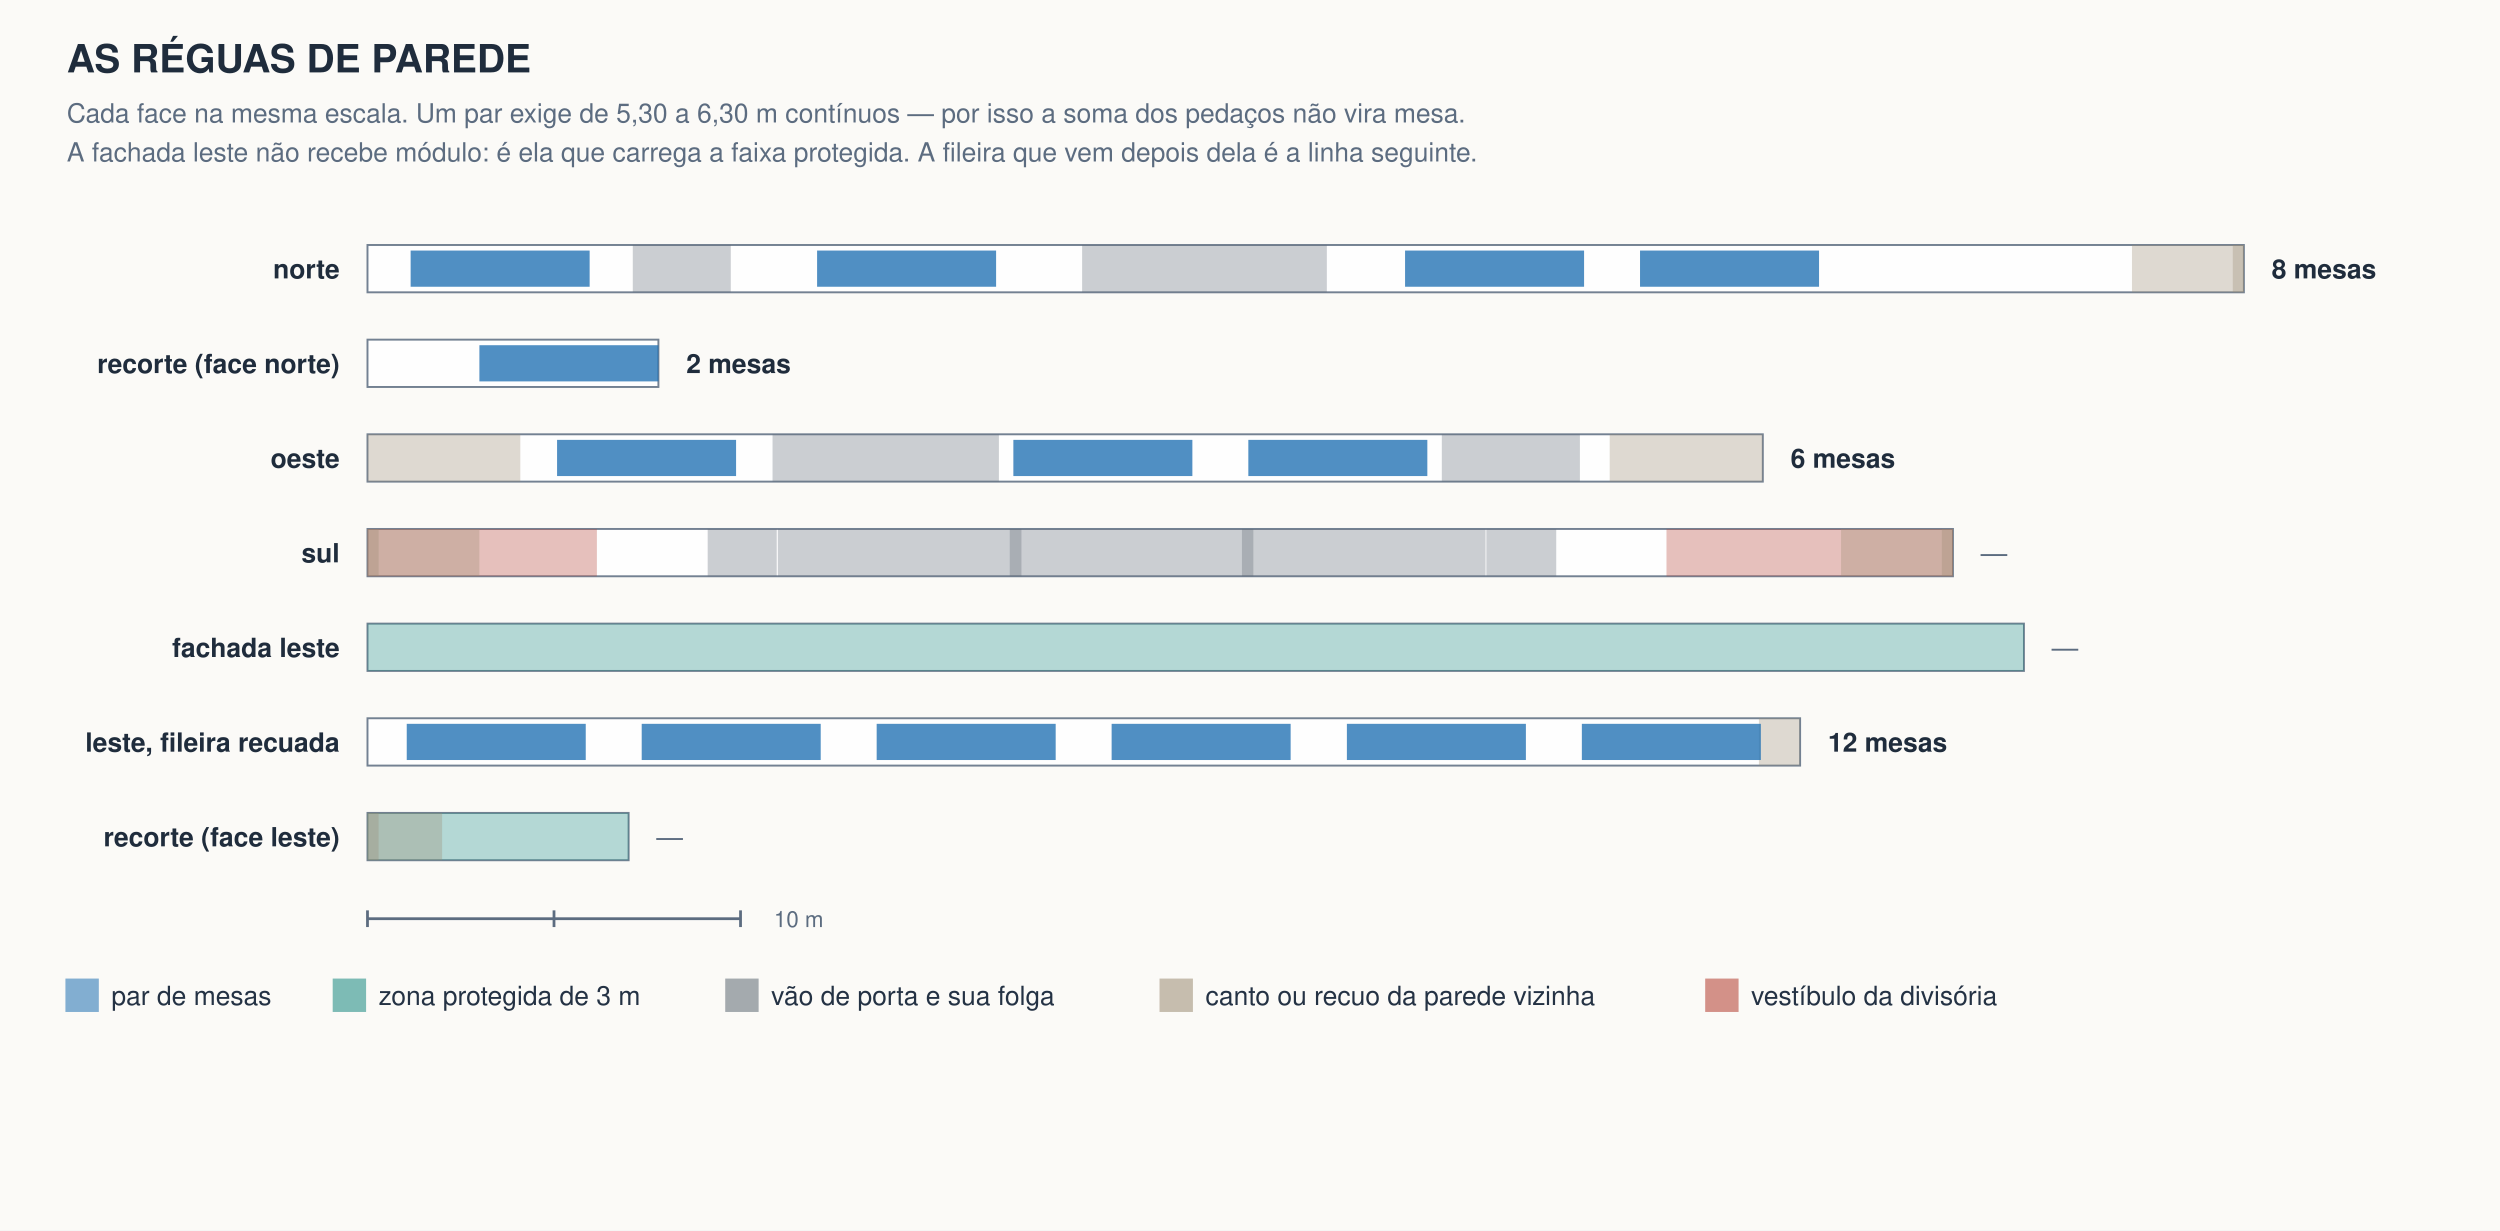
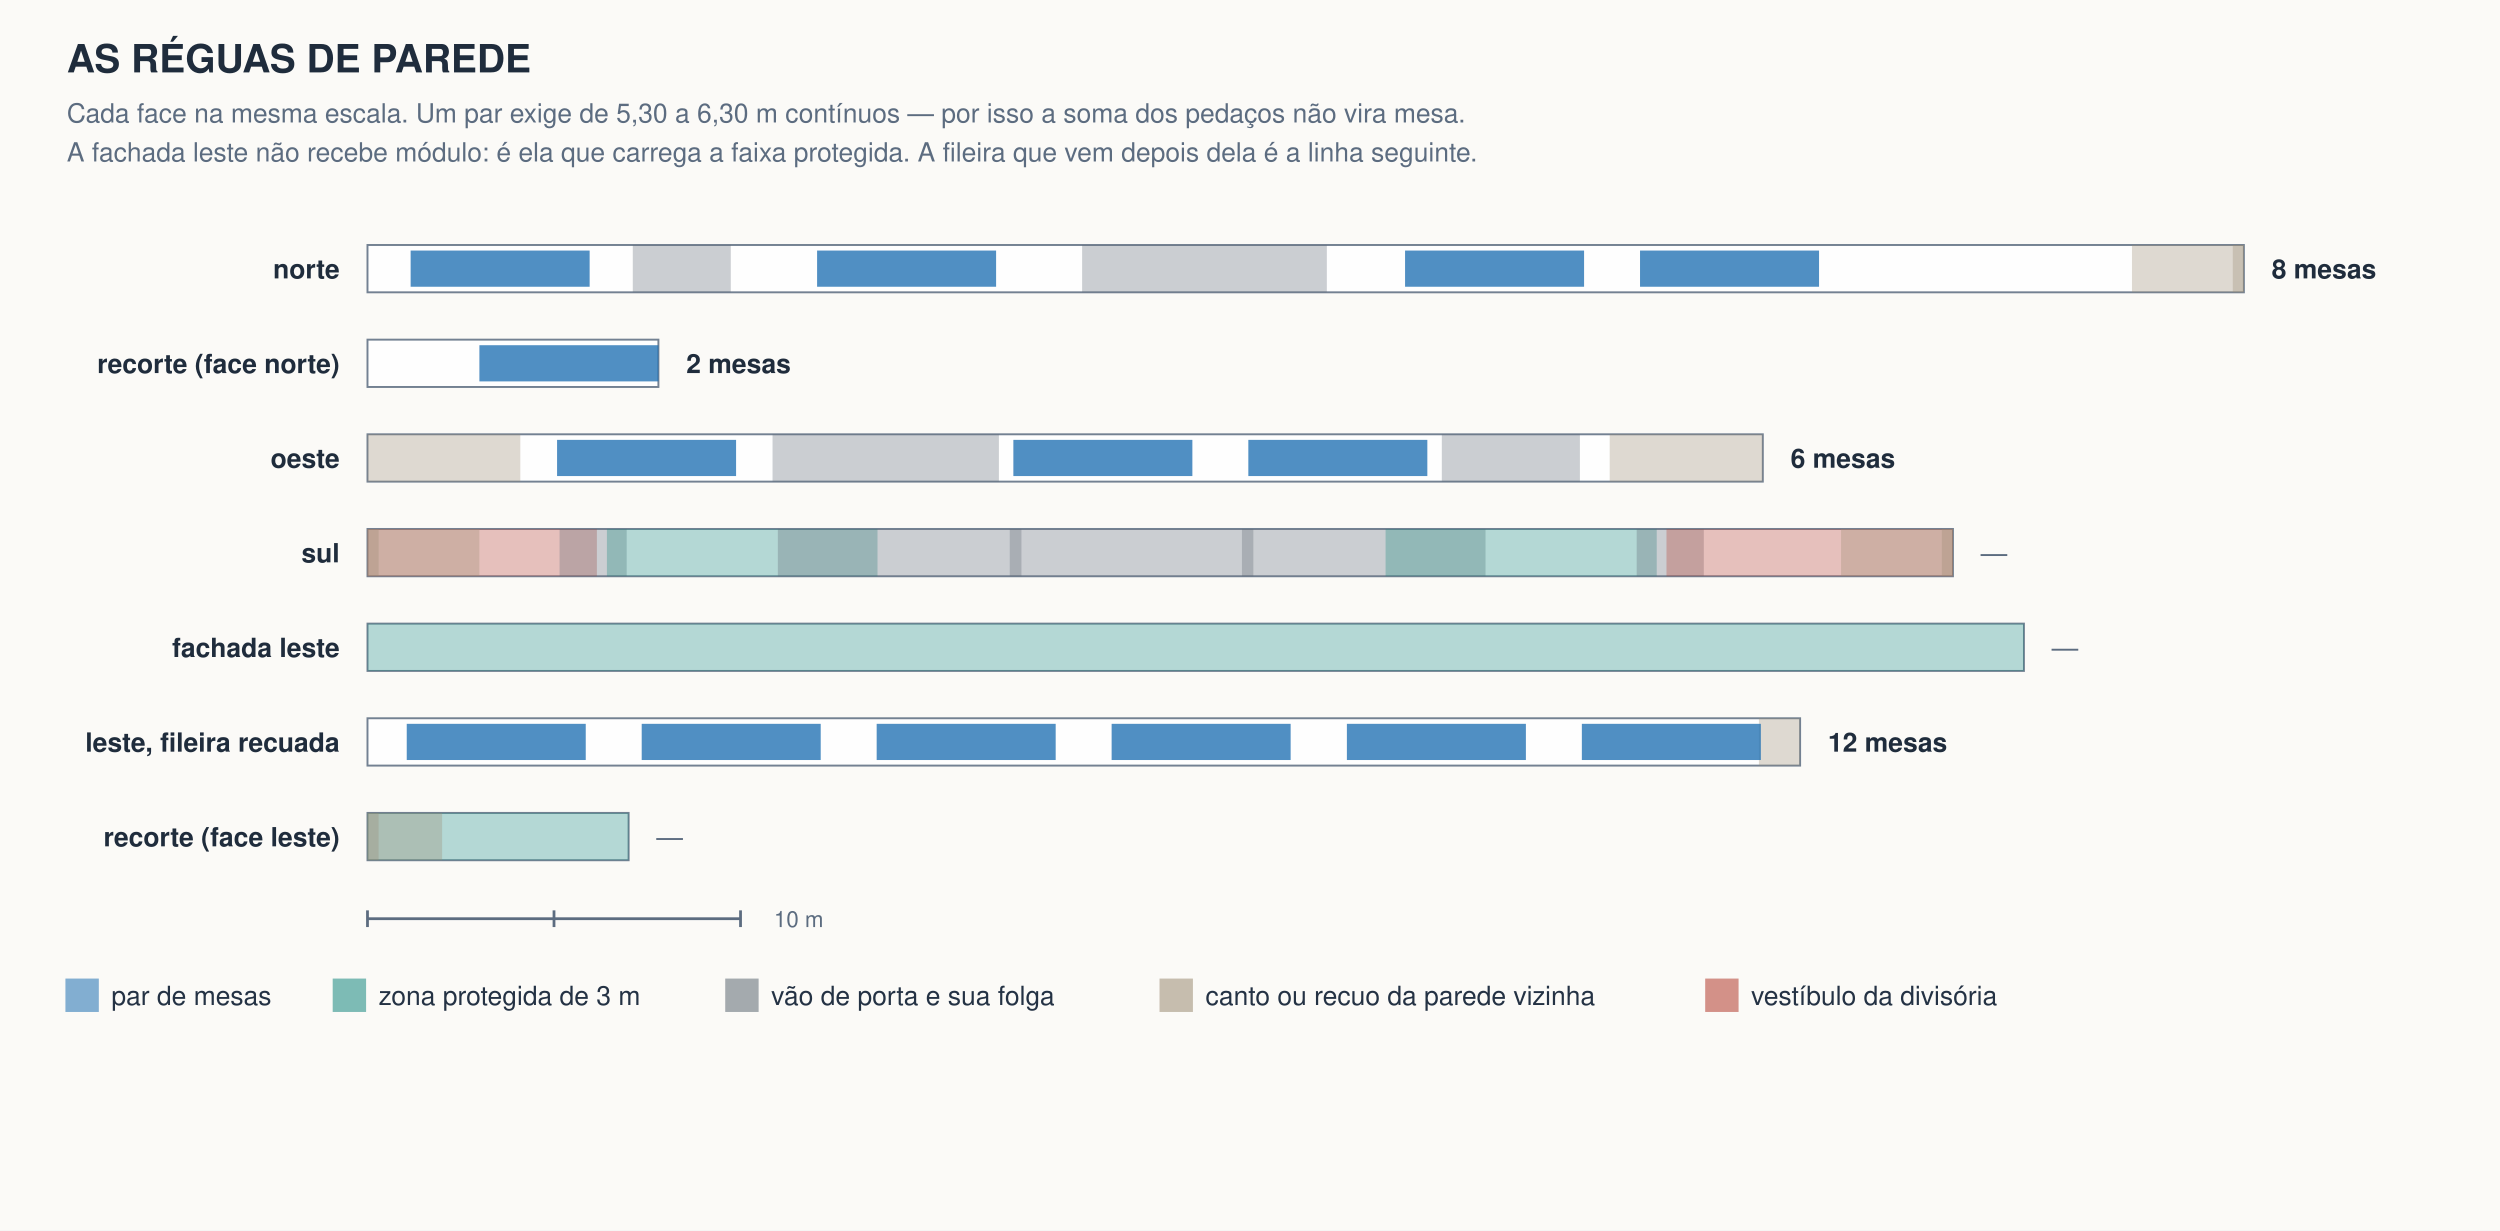
<svg xmlns="http://www.w3.org/2000/svg" viewBox="0 0 898 442" style="width:100%;height:auto" role="img" aria-label="As réguas de parede do cenário B">
  <rect x="0" y="0" width="898" height="442" fill="#fbfaf7" />
  <text x="24.0" y="26.0" font-family="ui-sans-serif,system-ui,'Segoe UI',Helvetica,Arial,sans-serif" font-size="14" fill="#1f2c3c" text-anchor="start" font-weight="700">AS RÉGUAS DE PAREDE</text>
  <text x="24.0" y="44.0" font-family="ui-sans-serif,system-ui,'Segoe UI',Helvetica,Arial,sans-serif" font-size="9.5" fill="#5c6c80" text-anchor="start">Cada face na mesma escala. Um par exige de 5,30 a 6,30 m contínuos — por isso a soma dos pedaços não vira mesa.</text>
  <text x="24.0" y="58.0" font-family="ui-sans-serif,system-ui,'Segoe UI',Helvetica,Arial,sans-serif" font-size="9.5" fill="#5c6c80" text-anchor="start">A fachada leste não recebe módulo: é ela que carrega a faixa protegida. A fileira que vem depois dela é a linha seguinte.</text>
  <text x="122.0" y="100.0" font-family="ui-sans-serif,system-ui,'Segoe UI',Helvetica,Arial,sans-serif" font-size="9.5" fill="#1f2c3c" text-anchor="end" font-weight="600">norte</text>
  <rect x="132.0" y="88.0" width="674.0" height="17.0" fill="#fff" stroke="#5c6c80" stroke-width="0.7" opacity=".85" />
  <rect x="227.3" y="88.0" width="35.2" height="17.0" fill="#5d6773" opacity=".32" />
  <rect x="388.7" y="88.0" width="87.9" height="17.0" fill="#5d6773" opacity=".32" />
  <rect x="765.8" y="88.0" width="40.2" height="17.0" fill="#9a8b72" opacity=".32" />
  <rect x="802.0" y="88.0" width="4.0" height="17.0" fill="#9a8b72" opacity=".32" />
  <rect x="147.5" y="90.0" width="64.3" height="13.0" fill="#1f6fb2" opacity=".78" />
  <rect x="293.5" y="90.0" width="64.3" height="13.0" fill="#1f6fb2" opacity=".78" />
  <rect x="504.7" y="90.0" width="64.3" height="13.0" fill="#1f6fb2" opacity=".78" />
  <rect x="589.1" y="90.0" width="64.3" height="13.0" fill="#1f6fb2" opacity=".78" />
  <text x="816.0" y="100.0" font-family="ui-sans-serif,system-ui,'Segoe UI',Helvetica,Arial,sans-serif" font-size="9.5" fill="#1f2c3c" text-anchor="start" font-weight="600">8 mesas</text>
  <text x="122.0" y="134.0" font-family="ui-sans-serif,system-ui,'Segoe UI',Helvetica,Arial,sans-serif" font-size="9.5" fill="#1f2c3c" text-anchor="end" font-weight="600">recorte (face norte)</text>
  <rect x="132.0" y="122.0" width="104.5" height="17.0" fill="#fff" stroke="#5c6c80" stroke-width="0.7" opacity=".85" />
  <rect x="172.2" y="124.0" width="64.3" height="13.0" fill="#1f6fb2" opacity=".78" />
  <text x="246.5" y="134.0" font-family="ui-sans-serif,system-ui,'Segoe UI',Helvetica,Arial,sans-serif" font-size="9.5" fill="#1f2c3c" text-anchor="start" font-weight="600">2 mesas</text>
  <text x="122.0" y="168.0" font-family="ui-sans-serif,system-ui,'Segoe UI',Helvetica,Arial,sans-serif" font-size="9.5" fill="#1f2c3c" text-anchor="end" font-weight="600">oeste</text>
  <rect x="132.0" y="156.0" width="501.2" height="17.0" fill="#fff" stroke="#5c6c80" stroke-width="0.7" opacity=".85" />
  <rect x="277.5" y="156.0" width="81.3" height="17.0" fill="#5d6773" opacity=".32" />
  <rect x="517.9" y="156.0" width="49.6" height="17.0" fill="#5d6773" opacity=".32" />
  <rect x="578.2" y="156.0" width="54.9" height="17.0" fill="#9a8b72" opacity=".32" />
  <rect x="132.0" y="156.0" width="54.9" height="17.0" fill="#9a8b72" opacity=".32" />
  <rect x="200.1" y="158.0" width="64.3" height="13.0" fill="#1f6fb2" opacity=".78" />
  <rect x="364.0" y="158.0" width="64.3" height="13.0" fill="#1f6fb2" opacity=".78" />
  <rect x="448.4" y="158.0" width="64.3" height="13.0" fill="#1f6fb2" opacity=".78" />
  <text x="643.2" y="168.0" font-family="ui-sans-serif,system-ui,'Segoe UI',Helvetica,Arial,sans-serif" font-size="9.5" fill="#1f2c3c" text-anchor="start" font-weight="600">6 mesas</text>
  <text x="122.0" y="202.0" font-family="ui-sans-serif,system-ui,'Segoe UI',Helvetica,Arial,sans-serif" font-size="9.5" fill="#1f2c3c" text-anchor="end" font-weight="600">sul</text>
  <rect x="132.0" y="190.0" width="569.5" height="17.0" fill="#fff" stroke="#5c6c80" stroke-width="0.7" opacity=".85" />
  <rect x="132.0" y="190.0" width="82.4" height="17.0" fill="#b23b2e" opacity=".32" />
-   <rect x="254.2" y="190.0" width="24.8" height="17.0" fill="#5d6773" opacity=".32" />
+   <rect x="201.0" y="190.0" width="24.1" height="17.0" fill="#5d6773" opacity=".32" />
+   <rect x="218.0" y="190.0" width="97.2" height="17.0" fill="#16867f" opacity=".32" />
  <rect x="279.4" y="190.0" width="87.5" height="17.0" fill="#5d6773" opacity=".32" />
  <rect x="362.7" y="190.0" width="87.5" height="17.0" fill="#5d6773" opacity=".32" />
  <rect x="446.1" y="190.0" width="87.5" height="17.0" fill="#5d6773" opacity=".32" />
-   <rect x="533.9" y="190.0" width="25.1" height="17.0" fill="#5d6773" opacity=".32" />
+   <rect x="497.7" y="190.0" width="97.4" height="17.0" fill="#16867f" opacity=".32" />
+   <rect x="587.9" y="190.0" width="24.1" height="17.0" fill="#5d6773" opacity=".32" />
  <rect x="598.6" y="190.0" width="102.9" height="17.0" fill="#b23b2e" opacity=".32" />
  <rect x="661.3" y="190.0" width="40.2" height="17.0" fill="#9a8b72" opacity=".32" />
  <rect x="132.0" y="190.0" width="40.2" height="17.0" fill="#9a8b72" opacity=".32" />
  <rect x="697.5" y="190.0" width="4.0" height="17.0" fill="#9a8b72" opacity=".32" />
  <rect x="132.0" y="190.0" width="4.0" height="17.0" fill="#9a8b72" opacity=".32" />
  <text x="711.5" y="202.0" font-family="ui-sans-serif,system-ui,'Segoe UI',Helvetica,Arial,sans-serif" font-size="9.5" fill="#5c6c80" text-anchor="start">—</text>
  <text x="122.0" y="236.0" font-family="ui-sans-serif,system-ui,'Segoe UI',Helvetica,Arial,sans-serif" font-size="9.5" fill="#1f2c3c" text-anchor="end" font-weight="600">fachada leste</text>
  <rect x="132.0" y="224.0" width="595.0" height="17.0" fill="#fff" stroke="#5c6c80" stroke-width="0.7" opacity=".85" />
  <rect x="132.0" y="224.0" width="595.0" height="17.0" fill="#16867f" opacity=".32" />
  <text x="737.0" y="236.0" font-family="ui-sans-serif,system-ui,'Segoe UI',Helvetica,Arial,sans-serif" font-size="9.5" fill="#5c6c80" text-anchor="start">—</text>
  <text x="122.0" y="270.0" font-family="ui-sans-serif,system-ui,'Segoe UI',Helvetica,Arial,sans-serif" font-size="9.5" fill="#1f2c3c" text-anchor="end" font-weight="600">leste, fileira recuada</text>
  <rect x="132.0" y="258.0" width="514.6" height="17.0" fill="#fff" stroke="#5c6c80" stroke-width="0.7" opacity=".85" />
  <rect x="631.8" y="258.0" width="14.7" height="17.0" fill="#9a8b72" opacity=".32" />
  <rect x="146.1" y="260.0" width="64.3" height="13.0" fill="#1f6fb2" opacity=".78" />
  <rect x="230.5" y="260.0" width="64.3" height="13.0" fill="#1f6fb2" opacity=".78" />
  <rect x="314.9" y="260.0" width="64.3" height="13.0" fill="#1f6fb2" opacity=".78" />
  <rect x="399.3" y="260.0" width="64.3" height="13.0" fill="#1f6fb2" opacity=".78" />
  <rect x="483.8" y="260.0" width="64.3" height="13.0" fill="#1f6fb2" opacity=".78" />
  <rect x="568.2" y="260.0" width="64.3" height="13.0" fill="#1f6fb2" opacity=".78" />
  <text x="656.6" y="270.0" font-family="ui-sans-serif,system-ui,'Segoe UI',Helvetica,Arial,sans-serif" font-size="9.5" fill="#1f2c3c" text-anchor="start" font-weight="600">12 mesas</text>
  <text x="122.0" y="304.0" font-family="ui-sans-serif,system-ui,'Segoe UI',Helvetica,Arial,sans-serif" font-size="9.5" fill="#1f2c3c" text-anchor="end" font-weight="600">recorte (face leste)</text>
  <rect x="132.0" y="292.0" width="93.8" height="17.0" fill="#fff" stroke="#5c6c80" stroke-width="0.7" opacity=".85" />
  <rect x="132.0" y="292.0" width="93.8" height="17.0" fill="#16867f" opacity=".32" />
  <rect x="132.0" y="292.0" width="26.8" height="17.0" fill="#9a8b72" opacity=".32" />
  <rect x="132.0" y="292.0" width="4.0" height="17.0" fill="#9a8b72" opacity=".32" />
  <text x="235.8" y="304.0" font-family="ui-sans-serif,system-ui,'Segoe UI',Helvetica,Arial,sans-serif" font-size="9.5" fill="#5c6c80" text-anchor="start">—</text>
  <line x1="132.0" y1="330.0" x2="266.0" y2="330.0" stroke="#5c6c80" stroke-width="1" />
  <line x1="132.0" y1="327.0" x2="132.0" y2="333.0" stroke="#5c6c80" stroke-width="1" />
  <line x1="199.0" y1="327.0" x2="199.0" y2="333.0" stroke="#5c6c80" stroke-width="1" />
  <line x1="266.0" y1="327.0" x2="266.0" y2="333.0" stroke="#5c6c80" stroke-width="1" />
  <text x="278.0" y="333.0" font-family="ui-sans-serif,system-ui,'Segoe UI',Helvetica,Arial,sans-serif" font-size="8" fill="#5c6c80" text-anchor="start">10 m</text>
  <rect x="24.0" y="352.0" width="11" height="11" fill="#1f6fb2" opacity=".55" stroke="#1f6fb2" />
  <text x="40.0" y="361.0" font-family="ui-sans-serif,system-ui,'Segoe UI',Helvetica,Arial,sans-serif" font-size="9.5" fill="#243244" text-anchor="start">par de mesas</text>
  <rect x="120.0" y="352.0" width="11" height="11" fill="#16867f" opacity=".55" stroke="#16867f" />
  <text x="136.0" y="361.0" font-family="ui-sans-serif,system-ui,'Segoe UI',Helvetica,Arial,sans-serif" font-size="9.5" fill="#243244" text-anchor="start">zona protegida de 3 m</text>
  <rect x="261.0" y="352.0" width="11" height="11" fill="#5d6773" opacity=".55" stroke="#5d6773" />
  <text x="277.0" y="361.0" font-family="ui-sans-serif,system-ui,'Segoe UI',Helvetica,Arial,sans-serif" font-size="9.5" fill="#243244" text-anchor="start">vão de porta e sua folga</text>
  <rect x="417.0" y="352.0" width="11" height="11" fill="#9a8b72" opacity=".55" stroke="#9a8b72" />
  <text x="433.0" y="361.0" font-family="ui-sans-serif,system-ui,'Segoe UI',Helvetica,Arial,sans-serif" font-size="9.5" fill="#243244" text-anchor="start">canto ou recuo da parede vizinha</text>
  <rect x="613.0" y="352.0" width="11" height="11" fill="#b23b2e" opacity=".55" stroke="#b23b2e" />
  <text x="629.0" y="361.0" font-family="ui-sans-serif,system-ui,'Segoe UI',Helvetica,Arial,sans-serif" font-size="9.5" fill="#243244" text-anchor="start">vestíbulo da divisória</text>
</svg>
